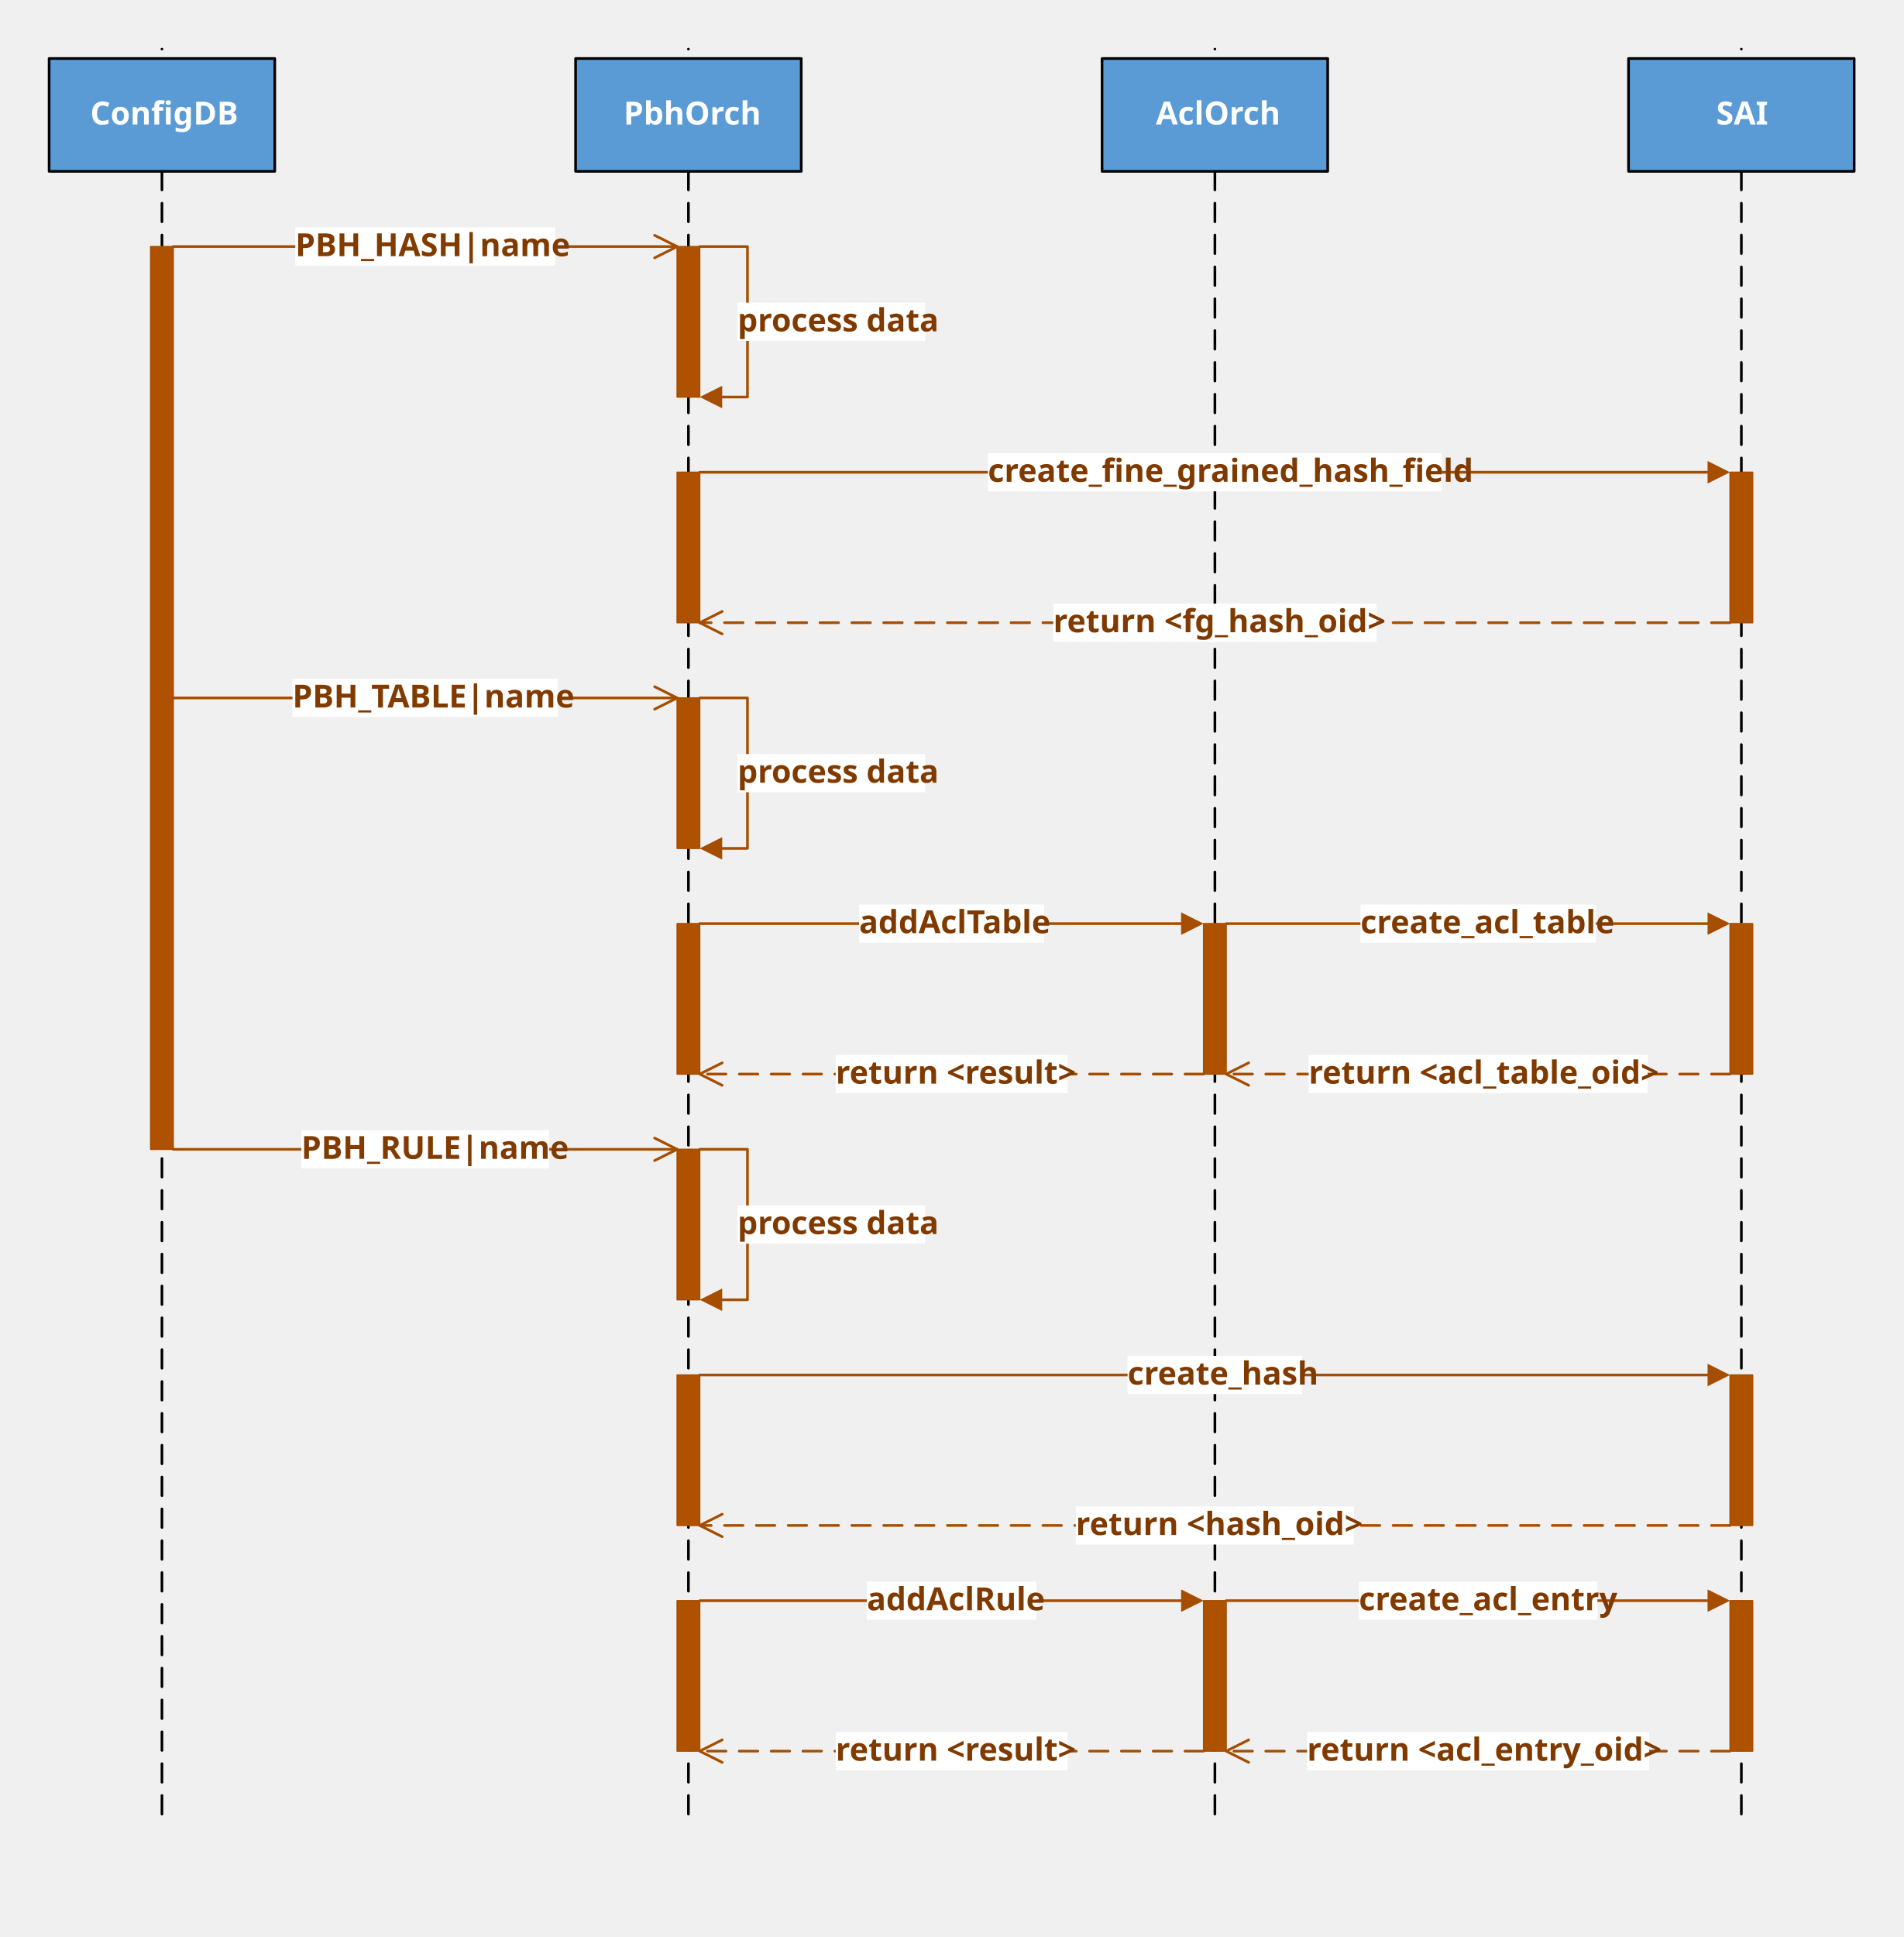
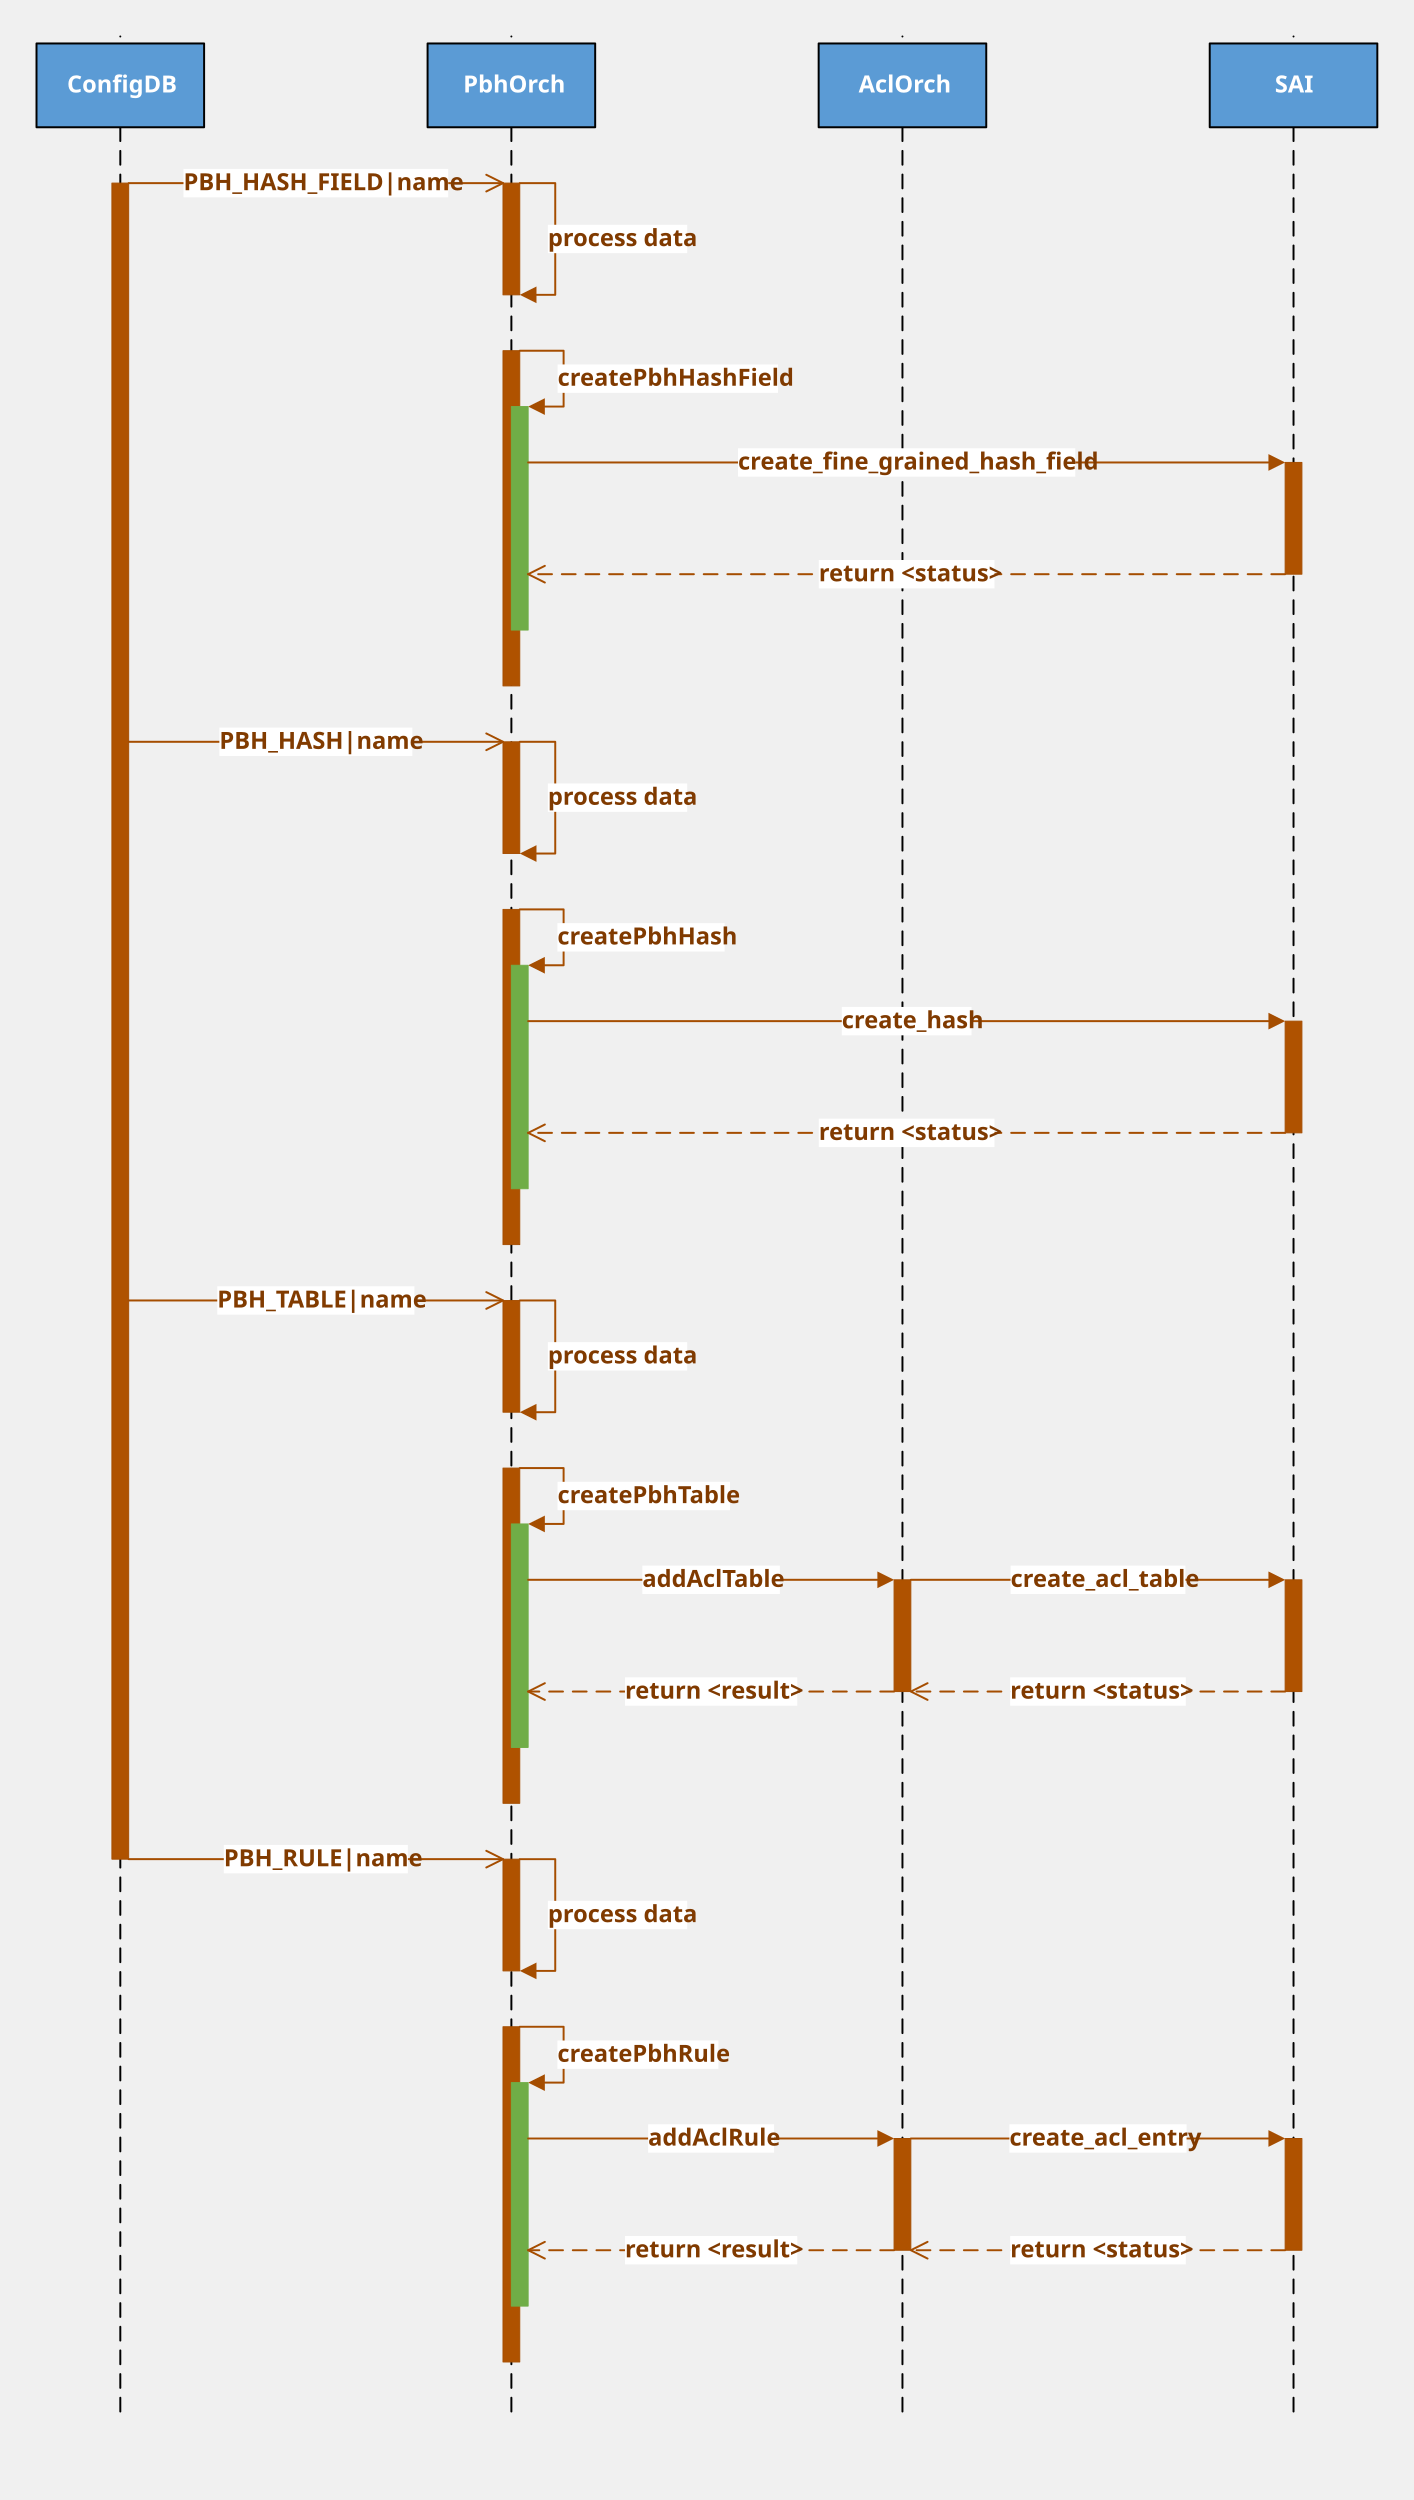
- <svg xmlns="http://www.w3.org/2000/svg" xmlns:xlink="http://www.w3.org/1999/xlink" width="9.963in" height="10.137in" viewBox="0 0 717.315 729.875" xml:space="preserve" color-interpolation-filters="sRGB" class="st13">
+ <svg xmlns="http://www.w3.org/2000/svg" xmlns:xlink="http://www.w3.org/1999/xlink" width="9.963in" height="17.617in" viewBox="0 0 717.315 1268.46" xml:space="preserve" color-interpolation-filters="sRGB" class="st14">
  <style type="text/css">
	
		.st1 {fill:#5b9bd5;stroke:#000000;stroke-linecap:round;stroke-linejoin:round;stroke-width:1}
		.st2 {stroke:#000000;stroke-dasharray:7,5;stroke-linecap:round;stroke-linejoin:round;stroke-width:1}
		.st3 {fill:#ffffff;font-family:Segoe UI;font-size:1em;font-weight:bold}
		.st4 {fill:#af5200;stroke:#a54d00;stroke-linecap:round;stroke-linejoin:round;stroke-width:0.5}
- 		.st5 {marker-end:url(#mrkr3-62);stroke:#a54d00;stroke-linecap:round;stroke-linejoin:round;stroke-width:1}
+ 		.st5 {marker-end:url(#mrkr3-60);stroke:#a54d00;stroke-linecap:round;stroke-linejoin:round;stroke-width:1}
		.st6 {fill:#a54d00;fill-opacity:1;stroke:#a54d00;stroke-opacity:1;stroke-width:0.236}
- 		.st7 {fill:#ffffff;stroke:none;stroke-linecap:butt}
+ 		.st7 {fill:#ffffff;stroke:none;stroke-linecap:butt;stroke-width:7.2}
		.st8 {fill:#813b00;font-family:Segoe UI;font-size:1em;font-weight:bold}
		.st9 {marker-end:url(#mrkr4-70);stroke:#a54d00;stroke-linecap:round;stroke-linejoin:round;stroke-width:1}
		.st10 {fill:#803a00;font-family:Segoe UI;font-size:1em;font-weight:bold}
- 		.st11 {fill:#ffffff;stroke:none;stroke-linecap:butt;stroke-width:7.2}
- 		.st12 {marker-end:url(#mrkr3-62);stroke:#a54d00;stroke-dasharray:7,5;stroke-linecap:round;stroke-linejoin:round;stroke-width:1}
- 		.st13 {fill:none;fill-rule:evenodd;font-size:12px;overflow:visible;stroke-linecap:square;stroke-miterlimit:3}
+ 		.st11 {fill:#70ad47;stroke:#70ad47;stroke-linecap:round;stroke-linejoin:round;stroke-width:0.5}
+ 		.st12 {marker-end:url(#mrkr3-60);stroke:#a54d00;stroke-dasharray:7,5;stroke-linecap:round;stroke-linejoin:round;stroke-width:1}
+ 		.st13 {fill:#ffffff;stroke:none;stroke-linecap:butt}
+ 		.st14 {fill:none;fill-rule:evenodd;font-size:12px;overflow:visible;stroke-linecap:square;stroke-miterlimit:3}
	
	</style>
  <defs id="Markers">
    <g id="lend3">
      <path d="M 2 1 L 0 0 L 2 -1 " style="stroke-linecap:round;stroke-linejoin:round;fill:none" />
    </g>
-     <marker id="mrkr3-62" class="st6" orient="auto" markerUnits="strokeWidth" overflow="visible">
+     <marker id="mrkr3-60" class="st6" orient="auto" markerUnits="strokeWidth" overflow="visible">
      <use xlink:href="#lend3" transform="scale(-4.24,-4.24) " />
    </marker>
    <g id="lend4">
      <path d="M 2 1 L 0 0 L 2 -1 L 2 1 " style="stroke:none" />
    </g>
    <marker id="mrkr4-70" class="st6" refX="-8.48" orient="auto" markerUnits="strokeWidth" overflow="visible">
      <use xlink:href="#lend4" transform="scale(-4.24,-4.24) " />
    </marker>
  </defs>
  <g>
-     <g id="group1001-1" transform="translate(18.5,-665.312)">
-       <g id="shape1002-2" transform="translate(17.0079,-8.50394)">
-         <rect x="0" y="704.363" width="51.024" height="25.512" class="st1" />
-       </g>
-       <g id="shape1003-4" transform="translate(34.0157,-46.063)">
-         <path d="M8.5 729.87 a6.99441E-15 0 0 1 1 -1.42109E-14 0 a6.99441E-15 0 0 1 1 1.42109E-14 0 Z" class="st1" />
-       </g>
-       <g id="shape1004-6" transform="translate(28.3465,647.312)">
- 				</g>
-       <g id="shape1005-8" transform="translate(772.394,729.875) rotate(90)">
-         <path d="M0 729.87 L623.62 729.87" class="st2" />
-       </g>
-       <g id="shape1001-11">
-         <rect x="0" y="687.355" width="85.039" height="42.52" class="st1" />
-         <text x="15.49" y="712.22" class="st3">ConfigDB</text>
-       </g>
-     </g>
-     <g id="group1006-14" transform="translate(216.925,-665.311)">
-       <g id="shape1007-15" transform="translate(17.0079,-8.50394)">
-         <rect x="0" y="704.363" width="51.024" height="25.512" class="st1" />
-       </g>
-       <g id="shape1008-17" transform="translate(34.0157,-46.063)">
-         <path d="M8.5 729.87 a0 0 0 1 1 0 0 a0 0 0 1 1 0 0 Z" class="st1" />
-       </g>
-       <g id="shape1009-19" transform="translate(28.3465,647.311)">
- 				</g>
-       <g id="shape1010-21" transform="translate(772.394,729.875) rotate(90)">
-         <path d="M0 729.87 L623.62 729.87" class="st2" />
-       </g>
-       <g id="shape1006-24">
-         <rect x="0" y="687.355" width="85.039" height="42.52" class="st1" />
-         <text x="18.07" y="712.22" class="st3">PbhOrch</text>
-       </g>
-     </g>
-     <g id="group1011-27" transform="translate(415.35,-665.312)">
-       <g id="shape1012-28" transform="translate(17.0079,-8.50394)">
-         <rect x="0" y="704.363" width="51.024" height="25.512" class="st1" />
-       </g>
-       <g id="shape1013-30" transform="translate(34.0157,-46.063)">
-         <path d="M8.5 729.87 a0 0 0 1 1 0 0 a0 0 0 1 1 0 0 Z" class="st1" />
-       </g>
-       <g id="shape1014-32" transform="translate(28.3465,647.312)">
- 				</g>
-       <g id="shape1015-34" transform="translate(772.394,729.875) rotate(90)">
-         <path d="M0 729.87 L623.62 729.87" class="st2" />
-       </g>
-       <g id="shape1011-37">
-         <rect x="0" y="687.355" width="85.039" height="42.52" class="st1" />
-         <text x="20.29" y="712.22" class="st3">AclOrch</text>
-       </g>
-     </g>
-     <g id="group1016-40" transform="translate(613.775,-665.312)">
-       <g id="shape1017-41" transform="translate(17.0079,-8.50394)">
-         <rect x="0" y="704.363" width="51.024" height="25.512" class="st1" />
-       </g>
-       <g id="shape1018-43" transform="translate(34.0157,-46.063)">
-         <path d="M8.5 729.87 a0 0 0 1 1 0 0 a0 0 0 1 1 0 0 Z" class="st1" />
-       </g>
-       <g id="shape1019-45" transform="translate(28.3465,647.312)">
- 				</g>
-       <g id="shape1020-47" transform="translate(772.394,729.875) rotate(90)">
-         <path d="M0 729.87 L623.62 729.87" class="st2" />
-       </g>
-       <g id="shape1016-50">
-         <rect x="0" y="687.355" width="85.039" height="42.52" class="st1" />
-         <text x="33.04" y="712.22" class="st3">SAI</text>
-       </g>
-     </g>
-     <g id="shape1021-53" transform="translate(-466.178,149.603) rotate(-90)">
-       <rect x="0" y="721.371" width="56.693" height="8.504" class="st4" />
-     </g>
-     <g id="shape1022-55" transform="translate(-664.603,433.067) rotate(-90)">
-       <rect x="0" y="721.371" width="340.157" height="8.504" class="st4" />
-     </g>
-     <g id="shape1023-57" transform="translate(65.2715,-629.879)">
-       <path d="M0 722.79 L189.92 722.79" class="st5" />
-       <rect x="46.008" y="715.588" width="97.905" height="14.4" class="st7" />
-       <text x="46.01" y="726.39" class="st8">PBH_HASH|name</text>
-     </g>
-     <g id="shape1024-65" transform="translate(256.61,-636.965)">
-       <path d="M7.09 729.87 L25.09 729.87 L25.09 786.57 L15.57 786.57" class="st9" />
-       <rect x="21.349" y="751.021" width="70.689" height="14.4" class="st7" />
-       <text x="21.35" y="761.82" class="st10">process data</text>
-     </g>
-     <g id="shape1025-73" transform="translate(65.2715,-473.973)">
-       <path d="M0 736.96 L189.92 736.96" class="st5" />
-       <rect x="44.942" y="729.761" width="100.038" height="14.4" class="st7" />
-       <text x="44.94" y="740.56" class="st8">PBH_TABLE|name</text>
-     </g>
-     <g id="shape1026-80" transform="translate(263.697,-544.839)">
-       <path d="M0 722.79 L379.87 722.79" class="st9" />
-       <rect x="108.617" y="715.588" width="171.113" height="14.4" class="st11" />
-       <text x="108.62" y="726.39" class="st10">create_fine_grained_hash_field</text>
-     </g>
-     <g id="shape1027-87" transform="translate(-69.3275,234.642) rotate(-90)">
-       <rect x="0" y="721.371" width="56.693" height="8.504" class="st4" />
-     </g>
-     <g id="shape1028-89" transform="translate(-466.178,234.642) rotate(-90)">
-       <rect x="0" y="721.371" width="56.693" height="8.504" class="st4" />
-     </g>
-     <g id="shape1029-91" transform="translate(-466.178,489.76) rotate(-90)">
-       <rect x="0" y="721.371" width="56.693" height="8.504" class="st4" />
-     </g>
-     <g id="shape1030-93" transform="translate(-466.178,319.681) rotate(-90)">
-       <rect x="0" y="721.371" width="56.693" height="8.504" class="st4" />
-     </g>
-     <g id="shape1031-95" transform="translate(256.61,-466.886)">
-       <path d="M7.09 729.87 L25.09 729.87 L25.09 786.57 L15.57 786.57" class="st9" />
-       <rect x="21.349" y="751.021" width="70.689" height="14.4" class="st7" />
-       <text x="21.35" y="761.82" class="st10">process data</text>
-     </g>
-     <g id="shape1032-102" transform="translate(65.2714,-289.721)">
-       <path d="M0 722.79 L189.92 722.79" class="st5" />
-       <rect x="48.267" y="715.588" width="93.388" height="14.4" class="st11" />
-       <text x="48.27" y="726.39" class="st8">PBH_RULE|name</text>
-     </g>
-     <g id="shape1033-109" transform="translate(652.043,-502.319)">
-       <path d="M0 736.96 L-388.35 736.96" class="st12" />
-       <rect x="-255.105" y="729.761" width="121.864" height="14.4" class="st7" />
-       <text x="-255.11" y="740.56" class="st10">return &lt;fg_hash_oid&gt;</text>
-     </g>
-     <g id="shape1034-116" transform="translate(256.61,-296.808)">
-       <path d="M7.09 729.87 L25.09 729.87 L25.09 786.57 L15.57 786.57" class="st9" />
-       <rect x="21.349" y="751.021" width="70.689" height="14.4" class="st11" />
-       <text x="21.35" y="761.82" class="st10">process data</text>
-     </g>
-     <g id="shape1035-123" transform="translate(-466.178,404.72) rotate(-90)">
-       <rect x="0" y="721.371" width="56.693" height="8.504" class="st4" />
-     </g>
-     <g id="shape1036-125" transform="translate(263.697,-388.934)">
-       <path d="M0 736.96 L181.44 736.96" class="st9" />
-       <rect x="60.082" y="729.761" width="69.757" height="14.4" class="st11" />
-       <text x="60.08" y="740.56" class="st10">addAclTable</text>
-     </g>
-     <g id="shape1037-132" transform="translate(-267.753,404.72) rotate(-90)">
-       <rect x="0" y="721.371" width="56.693" height="8.504" class="st4" />
-     </g>
-     <g id="shape1038-134" transform="translate(453.618,-318.068)">
-       <path d="M0 722.79 L-189.92 722.79" class="st12" />
-       <rect x="-138.66" y="715.588" width="87.399" height="14.4" class="st7" />
-       <text x="-138.66" y="726.39" class="st10">return &lt;result&gt;</text>
-     </g>
-     <g id="shape1039-141" transform="translate(-466.178,659.839) rotate(-90)">
-       <rect x="0" y="721.371" width="56.693" height="8.504" class="st4" />
-     </g>
-     <g id="shape1040-143" transform="translate(263.697,-119.642)">
-       <path d="M0 722.79 L181.44 722.79" class="st9" />
-       <rect x="63" y="715.588" width="63.921" height="14.4" class="st11" />
-       <text x="63" y="726.39" class="st10">addAclRule</text>
-     </g>
-     <g id="shape1041-150" transform="translate(453.618,-77.1226)">
-       <path d="M0 736.96 L-189.92 736.96" class="st12" />
-       <rect x="-138.66" y="729.761" width="87.399" height="14.4" class="st11" />
-       <text x="-138.66" y="740.56" class="st10">return &lt;result&gt;</text>
-     </g>
-     <g id="shape1042-157" transform="translate(462.122,-374.76)">
-       <path d="M0 722.79 L181.44 722.79" class="st9" />
-       <rect x="50.607" y="715.588" width="88.707" height="14.4" class="st7" />
-       <text x="50.61" y="726.39" class="st10">create_acl_table</text>
-     </g>
-     <g id="shape1043-164" transform="translate(652.043,-332.241)">
-       <path d="M0 736.96 L-189.92 736.96" class="st12" />
-       <rect x="-158.834" y="729.761" width="127.748" height="14.4" class="st7" />
-       <text x="-158.83" y="740.56" class="st10">return &lt;acl_table_oid&gt;</text>
-     </g>
-     <g id="shape1044-171" transform="translate(-69.3275,404.72) rotate(-90)">
-       <rect x="0" y="721.371" width="56.693" height="8.504" class="st4" />
-     </g>
-     <g id="shape1045-173" transform="translate(462.122,-133.816)">
-       <path d="M0 736.96 L181.44 736.96" class="st9" />
-       <rect x="50.016" y="729.761" width="89.89" height="14.4" class="st11" />
-       <text x="50.02" y="740.56" class="st10">create_acl_entry</text>
-     </g>
-     <g id="shape1046-180" transform="translate(652.043,-62.9494)">
-       <path d="M0 722.79 L-189.92 722.79" class="st12" />
-       <rect x="-159.426" y="715.588" width="128.931" height="14.4" class="st7" />
-       <text x="-159.43" y="726.39" class="st10">return &lt;acl_entry_oid&gt;</text>
-     </g>
-     <g id="shape1047-187" transform="translate(-69.3275,659.839) rotate(-90)">
-       <rect x="0" y="721.371" width="56.693" height="8.504" class="st4" />
-     </g>
-     <g id="shape1048-189" transform="translate(-466.178,574.799) rotate(-90)">
-       <rect x="0" y="721.371" width="56.693" height="8.504" class="st4" />
-     </g>
-     <g id="shape1049-191" transform="translate(263.697,-204.682)">
-       <path d="M0 722.79 L379.87 722.79" class="st9" />
-       <rect x="161.267" y="715.588" width="65.813" height="14.4" class="st11" />
-       <text x="161.27" y="726.39" class="st10">create_hash</text>
-     </g>
-     <g id="shape1050-198" transform="translate(652.043,-162.162)">
-       <path d="M0 736.96 L-388.35 736.96" class="st12" />
-       <rect x="-246.6" y="729.761" width="104.854" height="14.4" class="st7" />
-       <text x="-246.6" y="740.56" class="st10">return &lt;hash_oid&gt;</text>
-     </g>
-     <g id="shape1051-205" transform="translate(-69.3275,574.799) rotate(-90)">
-       <rect x="0" y="721.371" width="56.693" height="8.504" class="st4" />
-     </g>
-     <g id="shape1052-207" transform="translate(-267.753,659.839) rotate(-90)">
-       <rect x="0" y="721.371" width="56.693" height="8.504" class="st4" />
+     <g id="group1093-1" transform="translate(18.5,-1203.89)">
+       <g id="shape1094-2" transform="translate(17.0079,-8.50394)">
+         <rect x="0" y="1242.95" width="51.024" height="25.512" class="st1" />
+       </g>
+       <g id="shape1095-4" transform="translate(34.0157,-46.063)">
+         <path d="M8.5 1268.46 a6.99441E-15 0 0 1 1 -1.42109E-14 0 a6.99441E-15 0 0 1 1 1.42109E-14 0 Z" class="st1" />
+       </g>
+       <g id="shape1096-6" transform="translate(28.3465,1185.89)">
+ 				</g>
+       <g id="shape1097-8" transform="translate(1310.98,1268.46) rotate(90)">
+         <path d="M0 1268.46 L1162.2 1268.46" class="st2" />
+       </g>
+       <g id="shape1093-11">
+         <rect x="0" y="1225.94" width="85.039" height="42.52" class="st1" />
+         <text x="15.49" y="1250.8" class="st3">ConfigDB</text>
+       </g>
+     </g>
+     <g id="group1098-14" transform="translate(216.925,-1203.89)">
+       <g id="shape1099-15" transform="translate(17.0079,-8.50394)">
+         <rect x="0" y="1242.95" width="51.024" height="25.512" class="st1" />
+       </g>
+       <g id="shape1100-17" transform="translate(34.0157,-46.063)">
+         <path d="M8.5 1268.46 a0 0 0 1 1 0 0 a0 0 0 1 1 0 0 Z" class="st1" />
+       </g>
+       <g id="shape1101-19" transform="translate(28.3465,1185.89)">
+ 				</g>
+       <g id="shape1102-21" transform="translate(1310.98,1268.46) rotate(90)">
+         <path d="M0 1268.46 L1162.2 1268.46" class="st2" />
+       </g>
+       <g id="shape1098-24">
+         <rect x="0" y="1225.94" width="85.039" height="42.52" class="st1" />
+         <text x="18.07" y="1250.8" class="st3">PbhOrch</text>
+       </g>
+     </g>
+     <g id="group1103-27" transform="translate(415.35,-1203.89)">
+       <g id="shape1104-28" transform="translate(17.0079,-8.50394)">
+         <rect x="0" y="1242.95" width="51.024" height="25.512" class="st1" />
+       </g>
+       <g id="shape1105-30" transform="translate(34.0157,-46.063)">
+         <path d="M8.5 1268.46 a0 0 0 1 1 0 0 a0 0 0 1 1 0 0 Z" class="st1" />
+       </g>
+       <g id="shape1106-32" transform="translate(28.3465,1185.89)">
+ 				</g>
+       <g id="shape1107-34" transform="translate(1310.98,1268.46) rotate(90)">
+         <path d="M0 1268.46 L1162.2 1268.46" class="st2" />
+       </g>
+       <g id="shape1103-37">
+         <rect x="0" y="1225.94" width="85.039" height="42.52" class="st1" />
+         <text x="20.29" y="1250.8" class="st3">AclOrch</text>
+       </g>
+     </g>
+     <g id="group1108-40" transform="translate(613.775,-1203.89)">
+       <g id="shape1109-41" transform="translate(17.0079,-8.50394)">
+         <rect x="0" y="1242.95" width="51.024" height="25.512" class="st1" />
+       </g>
+       <g id="shape1110-43" transform="translate(34.0157,-46.063)">
+         <path d="M8.5 1268.46 a0 0 0 1 1 0 0 a0 0 0 1 1 0 0 Z" class="st1" />
+       </g>
+       <g id="shape1111-45" transform="translate(28.3465,1185.89)">
+ 				</g>
+       <g id="shape1112-47" transform="translate(1310.98,1268.46) rotate(90)">
+         <path d="M0 1268.46 L1162.2 1268.46" class="st2" />
+       </g>
+       <g id="shape1108-50">
+         <rect x="0" y="1225.94" width="85.039" height="42.52" class="st1" />
+         <text x="33.04" y="1250.8" class="st3">SAI</text>
+       </g>
+     </g>
+     <g id="shape1113-53" transform="translate(-1203.19,943.303) rotate(-90)">
+       <rect x="0" y="1259.95" width="850.394" height="8.504" class="st4" />
+     </g>
+     <g id="shape1114-55" transform="translate(65.2715,-1168.46)">
+       <path d="M0 1261.37 L189.92 1261.37" class="st5" />
+       <rect x="27.812" y="1254.17" width="134.298" height="14.4" class="st7" />
+       <text x="27.81" y="1264.97" class="st8">PBH_HASH_FIELD|name</text>
+     </g>
+     <g id="shape1115-63" transform="translate(-1004.76,149.602) rotate(-90)">
+       <rect x="0" y="1259.95" width="56.693" height="8.504" class="st4" />
+     </g>
+     <g id="shape1116-65" transform="translate(256.61,-1175.55)">
+       <path d="M7.09 1268.46 L25.09 1268.46 L25.09 1325.15 L15.57 1325.15" class="st9" />
+       <rect x="21.349" y="1289.6" width="70.689" height="14.4" class="st7" />
+       <text x="21.35" y="1300.4" class="st10">process data</text>
+     </g>
+     <g id="shape1117-73" transform="translate(-1004.76,348.028) rotate(-90)">
+       <rect x="0" y="1259.95" width="170.079" height="8.504" class="st4" />
+     </g>
+     <g id="shape1118-75" transform="translate(258.736,-1090.51)">
+       <path d="M4.96 1268.46 L27.21 1268.46 L27.21 1296.8 L17.69 1296.8" class="st9" />
+       <rect x="24.168" y="1275.43" width="111.822" height="14.4" class="st7" />
+       <text x="24.17" y="1286.23" class="st10">createPbhHashField</text>
+     </g>
+     <g id="shape1119-82" transform="translate(-1000.51,319.681) rotate(-90)">
+       <rect x="0" y="1259.95" width="113.386" height="8.504" class="st11" />
+     </g>
+     <g id="shape1120-84" transform="translate(267.949,-1026.73)">
+       <path d="M0 1261.37 L375.61 1261.37" class="st9" />
+       <rect x="106.491" y="1254.17" width="171.113" height="14.4" class="st7" />
+       <text x="106.49" y="1264.97" class="st10">create_fine_grained_hash_field</text>
+     </g>
+     <g id="shape1121-91" transform="translate(-607.91,291.335) rotate(-90)">
+       <rect x="0" y="1259.95" width="56.693" height="8.504" class="st4" />
+     </g>
+     <g id="shape1122-93" transform="translate(652.043,-970.036)">
+       <path d="M0 1261.37 L-384.09 1261.37" class="st12" />
+       <rect x="-236.611" y="1254.17" width="89.128" height="14.4" class="st7" />
+       <text x="-236.61" y="1264.97" class="st10">return &lt;status&gt;</text>
+     </g>
+     <g id="shape1123-100" transform="translate(65.2715,-884.997)">
+       <path d="M0 1261.37 L189.92 1261.37" class="st5" />
+       <rect x="46.008" y="1254.17" width="97.905" height="14.4" class="st7" />
+       <text x="46.01" y="1264.97" class="st8">PBH_HASH|name</text>
+     </g>
+     <g id="shape1124-107" transform="translate(-1004.76,433.067) rotate(-90)">
+       <rect x="0" y="1259.95" width="56.693" height="8.504" class="st4" />
+     </g>
+     <g id="shape1125-109" transform="translate(256.61,-892.083)">
+       <path d="M7.09 1268.46 L25.09 1268.46 L25.09 1325.15 L15.57 1325.15" class="st9" />
+       <rect x="21.349" y="1289.6" width="70.689" height="14.4" class="st13" />
+       <text x="21.35" y="1300.4" class="st10">process data</text>
+     </g>
+     <g id="shape1126-116" transform="translate(-1004.76,631.492) rotate(-90)">
+       <rect x="0" y="1259.95" width="170.079" height="8.504" class="st4" />
+     </g>
+     <g id="shape1127-118" transform="translate(258.736,-807.044)">
+       <path d="M4.96 1268.46 L27.21 1268.46 L27.21 1296.8 L17.69 1296.8" class="st9" />
+       <rect x="24.053" y="1275.43" width="84.839" height="14.4" class="st7" />
+       <text x="24.05" y="1286.23" class="st10">createPbhHash</text>
+     </g>
+     <g id="shape1128-125" transform="translate(-1000.51,603.146) rotate(-90)">
+       <rect x="0" y="1259.95" width="113.386" height="8.504" class="st11" />
+     </g>
+     <g id="shape1129-127" transform="translate(267.949,-743.264)">
+       <path d="M0 1261.37 L375.61 1261.37" class="st9" />
+       <rect x="159.141" y="1254.17" width="65.813" height="14.4" class="st7" />
+       <text x="159.14" y="1264.97" class="st10">create_hash</text>
+     </g>
+     <g id="shape1130-134" transform="translate(-607.91,574.799) rotate(-90)">
+       <rect x="0" y="1259.95" width="56.693" height="8.504" class="st4" />
+     </g>
+     <g id="shape1131-136" transform="translate(652.043,-686.572)">
+       <path d="M0 1261.37 L-384.09 1261.37" class="st12" />
+       <rect x="-236.611" y="1254.17" width="89.128" height="14.4" class="st13" />
+       <text x="-236.61" y="1264.97" class="st10">return &lt;status&gt;</text>
+     </g>
+     <g id="shape1132-143" transform="translate(-1004.76,716.532) rotate(-90)">
+       <rect x="0" y="1259.95" width="56.693" height="8.504" class="st4" />
+     </g>
+     <g id="shape1133-145" transform="translate(256.61,-608.619)">
+       <path d="M7.09 1268.46 L25.09 1268.46 L25.09 1325.15 L15.57 1325.15" class="st9" />
+       <rect x="21.349" y="1289.6" width="70.689" height="14.4" class="st7" />
+       <text x="21.35" y="1300.4" class="st10">process data</text>
+     </g>
+     <g id="shape1134-152" transform="translate(-1004.76,914.957) rotate(-90)">
+       <rect x="0" y="1259.95" width="170.079" height="8.504" class="st4" />
+     </g>
+     <g id="shape1135-154" transform="translate(258.736,-523.579)">
+       <path d="M4.96 1268.46 L27.21 1268.46 L27.21 1296.8 L17.69 1296.8" class="st9" />
+       <rect x="24.131" y="1275.43" width="87.517" height="14.4" class="st13" />
+       <text x="24.13" y="1286.23" class="st10">createPbhTable</text>
+     </g>
+     <g id="shape1136-161" transform="translate(-1000.51,886.61) rotate(-90)">
+       <rect x="0" y="1259.95" width="113.386" height="8.504" class="st11" />
+     </g>
+     <g id="shape1137-163" transform="translate(-607.91,858.264) rotate(-90)">
+       <rect x="0" y="1259.95" width="56.693" height="8.504" class="st4" />
+     </g>
+     <g id="shape1138-165" transform="translate(267.949,-459.8)">
+       <path d="M0 1261.37 L177.19 1261.37" class="st9" />
+       <rect x="57.956" y="1254.17" width="69.757" height="14.4" class="st7" />
+       <text x="57.96" y="1264.97" class="st10">addAclTable</text>
+     </g>
+     <g id="shape1139-172" transform="translate(-806.335,858.264) rotate(-90)">
+       <rect x="0" y="1259.95" width="56.693" height="8.504" class="st4" />
+     </g>
+     <g id="shape1140-174" transform="translate(453.618,-403.107)">
+       <path d="M0 1261.37 L-185.67 1261.37" class="st12" />
+       <rect x="-136.534" y="1254.17" width="87.399" height="14.4" class="st7" />
+       <text x="-136.53" y="1264.97" class="st10">return &lt;result&gt;</text>
+     </g>
+     <g id="shape1141-181" transform="translate(462.122,-459.8)">
+       <path d="M0 1261.37 L181.44 1261.37" class="st9" />
+       <rect x="50.607" y="1254.17" width="88.707" height="14.4" class="st7" />
+       <text x="50.61" y="1264.97" class="st10">create_acl_table</text>
+     </g>
+     <g id="shape1142-188" transform="translate(652.043,-417.28)">
+       <path d="M0 1275.54 L-189.92 1275.54" class="st12" />
+       <rect x="-139.524" y="1268.34" width="89.128" height="14.4" class="st7" />
+       <text x="-139.52" y="1279.14" class="st10">return &lt;status&gt;</text>
+     </g>
+     <g id="shape1143-195" transform="translate(65.2715,-615.705)">
+       <path d="M0 1275.54 L189.92 1275.54" class="st5" />
+       <rect x="44.942" y="1268.34" width="100.038" height="14.4" class="st7" />
+       <text x="44.94" y="1279.14" class="st8">PBH_TABLE|name</text>
+     </g>
+     <g id="shape1144-202" transform="translate(-1004.76,999.996) rotate(-90)">
+       <rect x="0" y="1259.95" width="56.693" height="8.504" class="st4" />
+     </g>
+     <g id="shape1145-204" transform="translate(65.2715,-318.068)">
+       <path d="M0 1261.37 L189.92 1261.37" class="st5" />
+       <rect x="48.267" y="1254.17" width="93.388" height="14.4" class="st7" />
+       <text x="48.27" y="1264.97" class="st8">PBH_RULE|name</text>
+     </g>
+     <g id="shape1146-211" transform="translate(256.61,-325.154)">
+       <path d="M7.09 1268.46 L25.09 1268.46 L25.09 1325.15 L15.57 1325.15" class="st9" />
+       <rect x="21.349" y="1289.6" width="70.689" height="14.4" class="st13" />
+       <text x="21.35" y="1300.4" class="st10">process data</text>
+     </g>
+     <g id="shape1147-218" transform="translate(-1004.76,1198.42) rotate(-90)">
+       <rect x="0" y="1259.95" width="170.079" height="8.504" class="st4" />
+     </g>
+     <g id="shape1148-220" transform="translate(258.736,-240.115)">
+       <path d="M4.96 1268.46 L27.21 1268.46 L27.21 1296.8 L17.69 1296.8" class="st9" />
+       <rect x="24.073" y="1275.43" width="81.681" height="14.4" class="st13" />
+       <text x="24.07" y="1286.23" class="st10">createPbhRule</text>
+     </g>
+     <g id="shape1149-227" transform="translate(-1000.51,1170.07) rotate(-90)">
+       <rect x="0" y="1259.95" width="113.386" height="8.504" class="st11" />
+     </g>
+     <g id="shape1150-229" transform="translate(-607.91,1141.73) rotate(-90)">
+       <rect x="0" y="1259.95" width="56.693" height="8.504" class="st4" />
+     </g>
+     <g id="shape1151-231" transform="translate(267.949,-190.508)">
+       <path d="M0 1275.54 L177.19 1275.54" class="st9" />
+       <rect x="60.874" y="1268.34" width="63.921" height="14.4" class="st7" />
+       <text x="60.87" y="1279.14" class="st10">addAclRule</text>
+     </g>
+     <g id="shape1152-238" transform="translate(-806.336,1141.73) rotate(-90)">
+       <rect x="0" y="1259.95" width="56.693" height="8.504" class="st4" />
+     </g>
+     <g id="shape1153-240" transform="translate(453.618,-119.642)">
+       <path d="M0 1261.37 L-185.67 1261.37" class="st12" />
+       <rect x="-136.534" y="1254.17" width="87.399" height="14.4" class="st7" />
+       <text x="-136.53" y="1264.97" class="st10">return &lt;result&gt;</text>
+     </g>
+     <g id="shape1154-247" transform="translate(462.122,-176.335)">
+       <path d="M0 1261.37 L181.44 1261.37" class="st9" />
+       <rect x="50.016" y="1254.17" width="89.89" height="14.4" class="st7" />
+       <text x="50.02" y="1264.97" class="st10">create_acl_entry</text>
+     </g>
+     <g id="shape1155-254" transform="translate(652.043,-133.816)">
+       <path d="M0 1275.54 L-189.92 1275.54" class="st12" />
+       <rect x="-139.524" y="1268.34" width="89.128" height="14.4" class="st13" />
+       <text x="-139.52" y="1279.14" class="st10">return &lt;status&gt;</text>
    </g>
  </g>
</svg>
